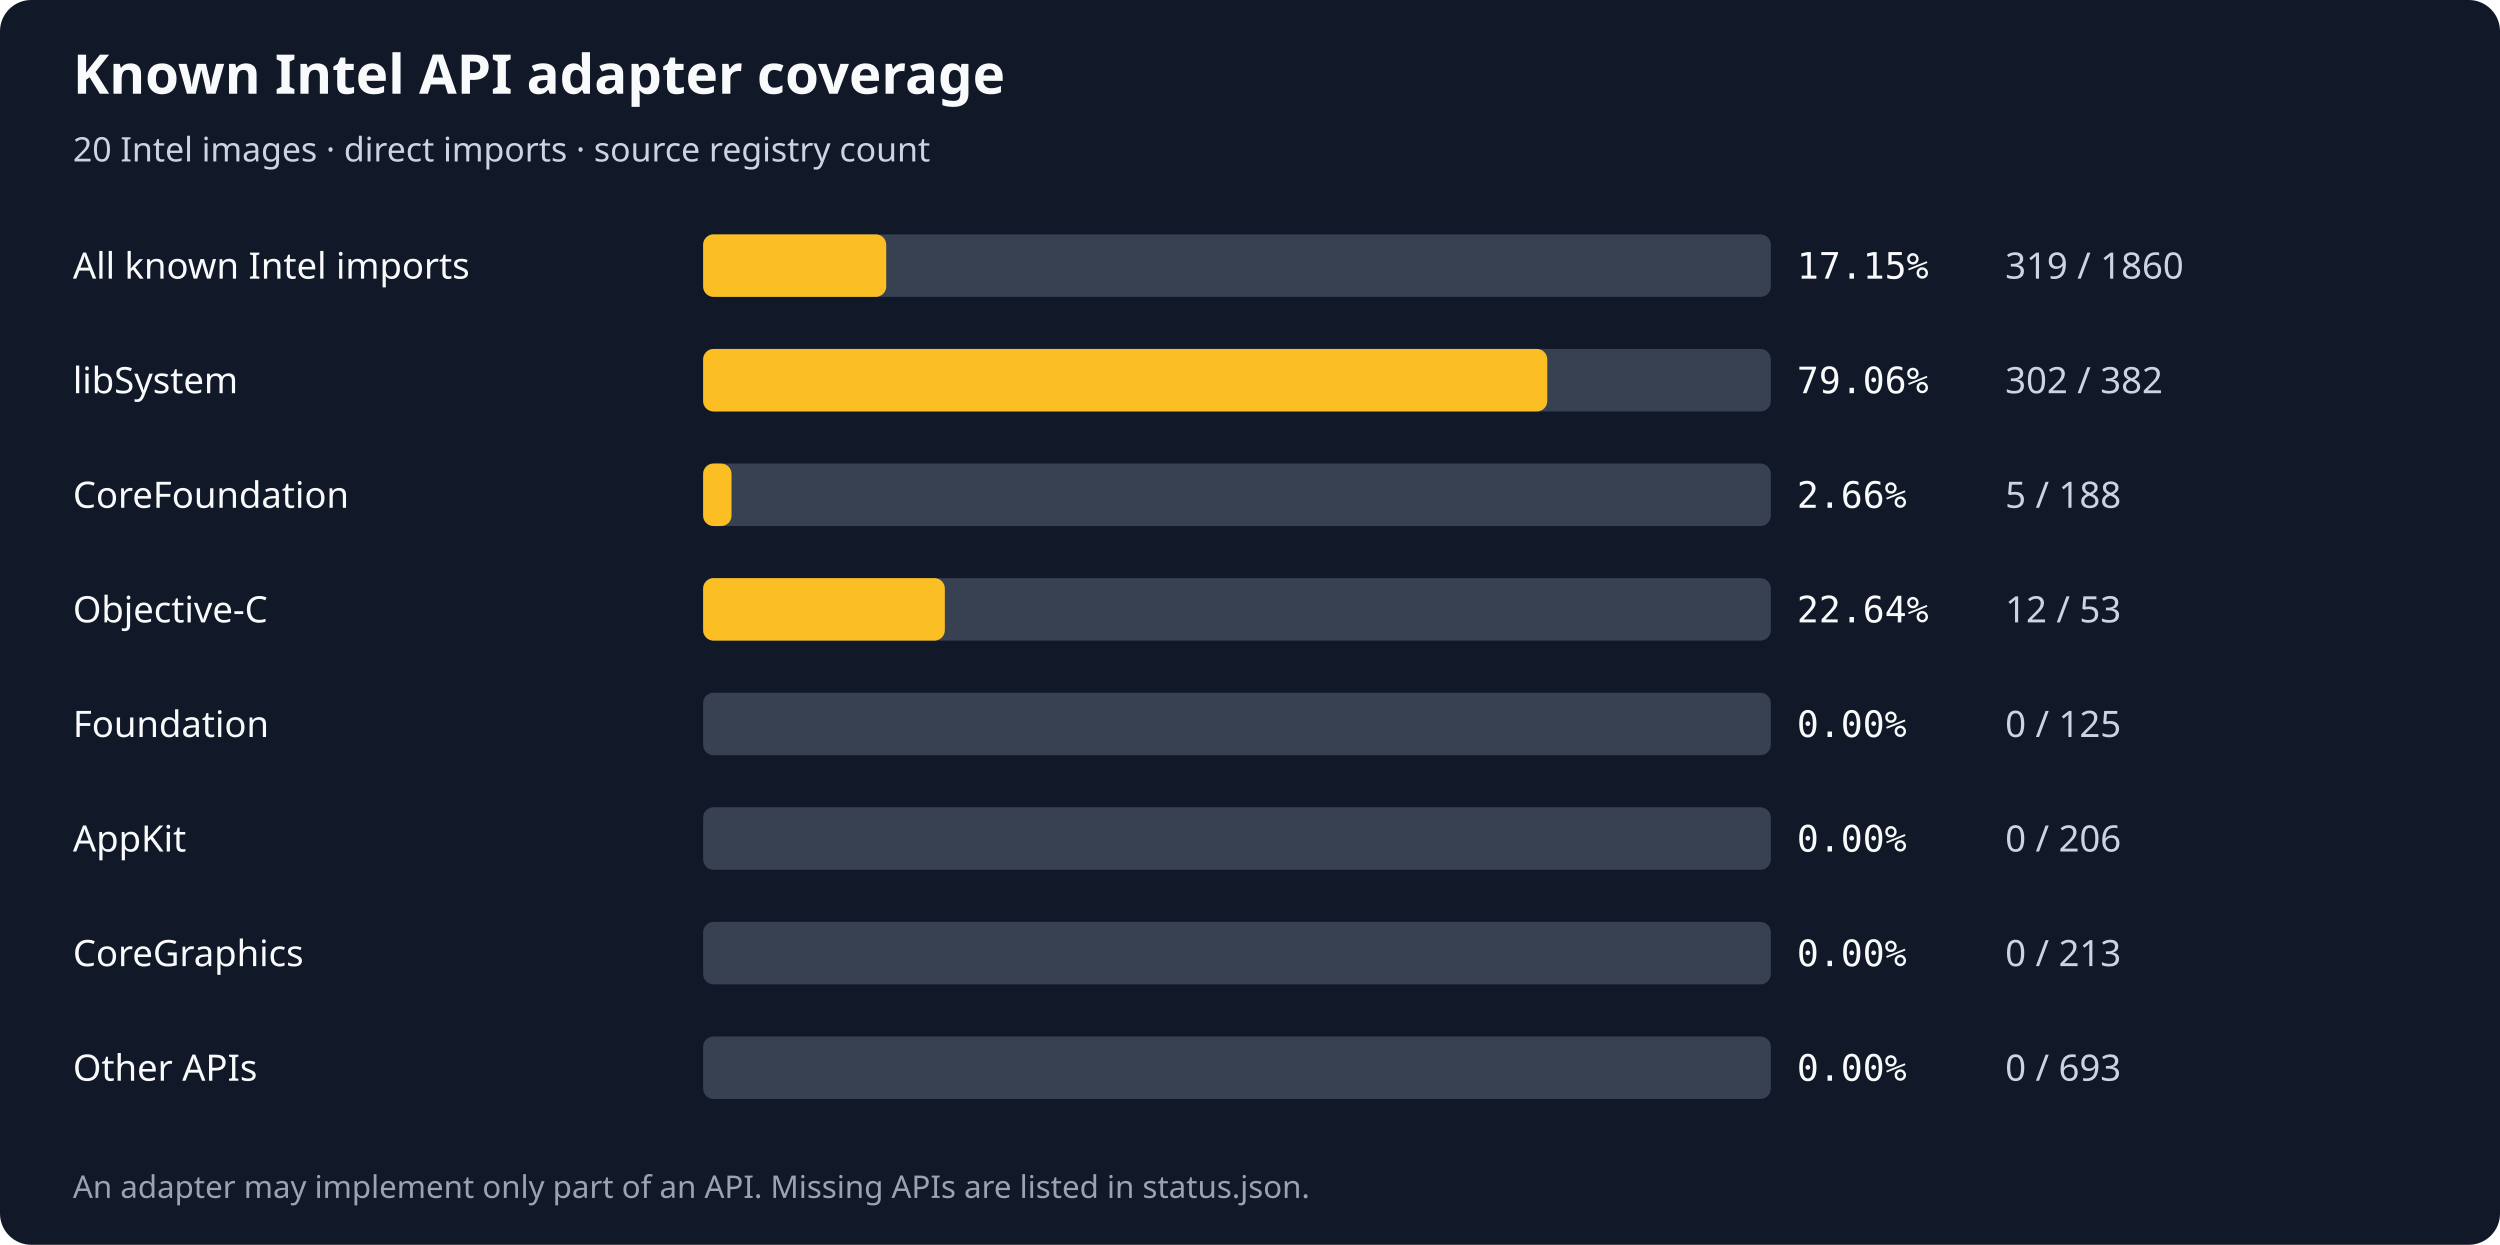
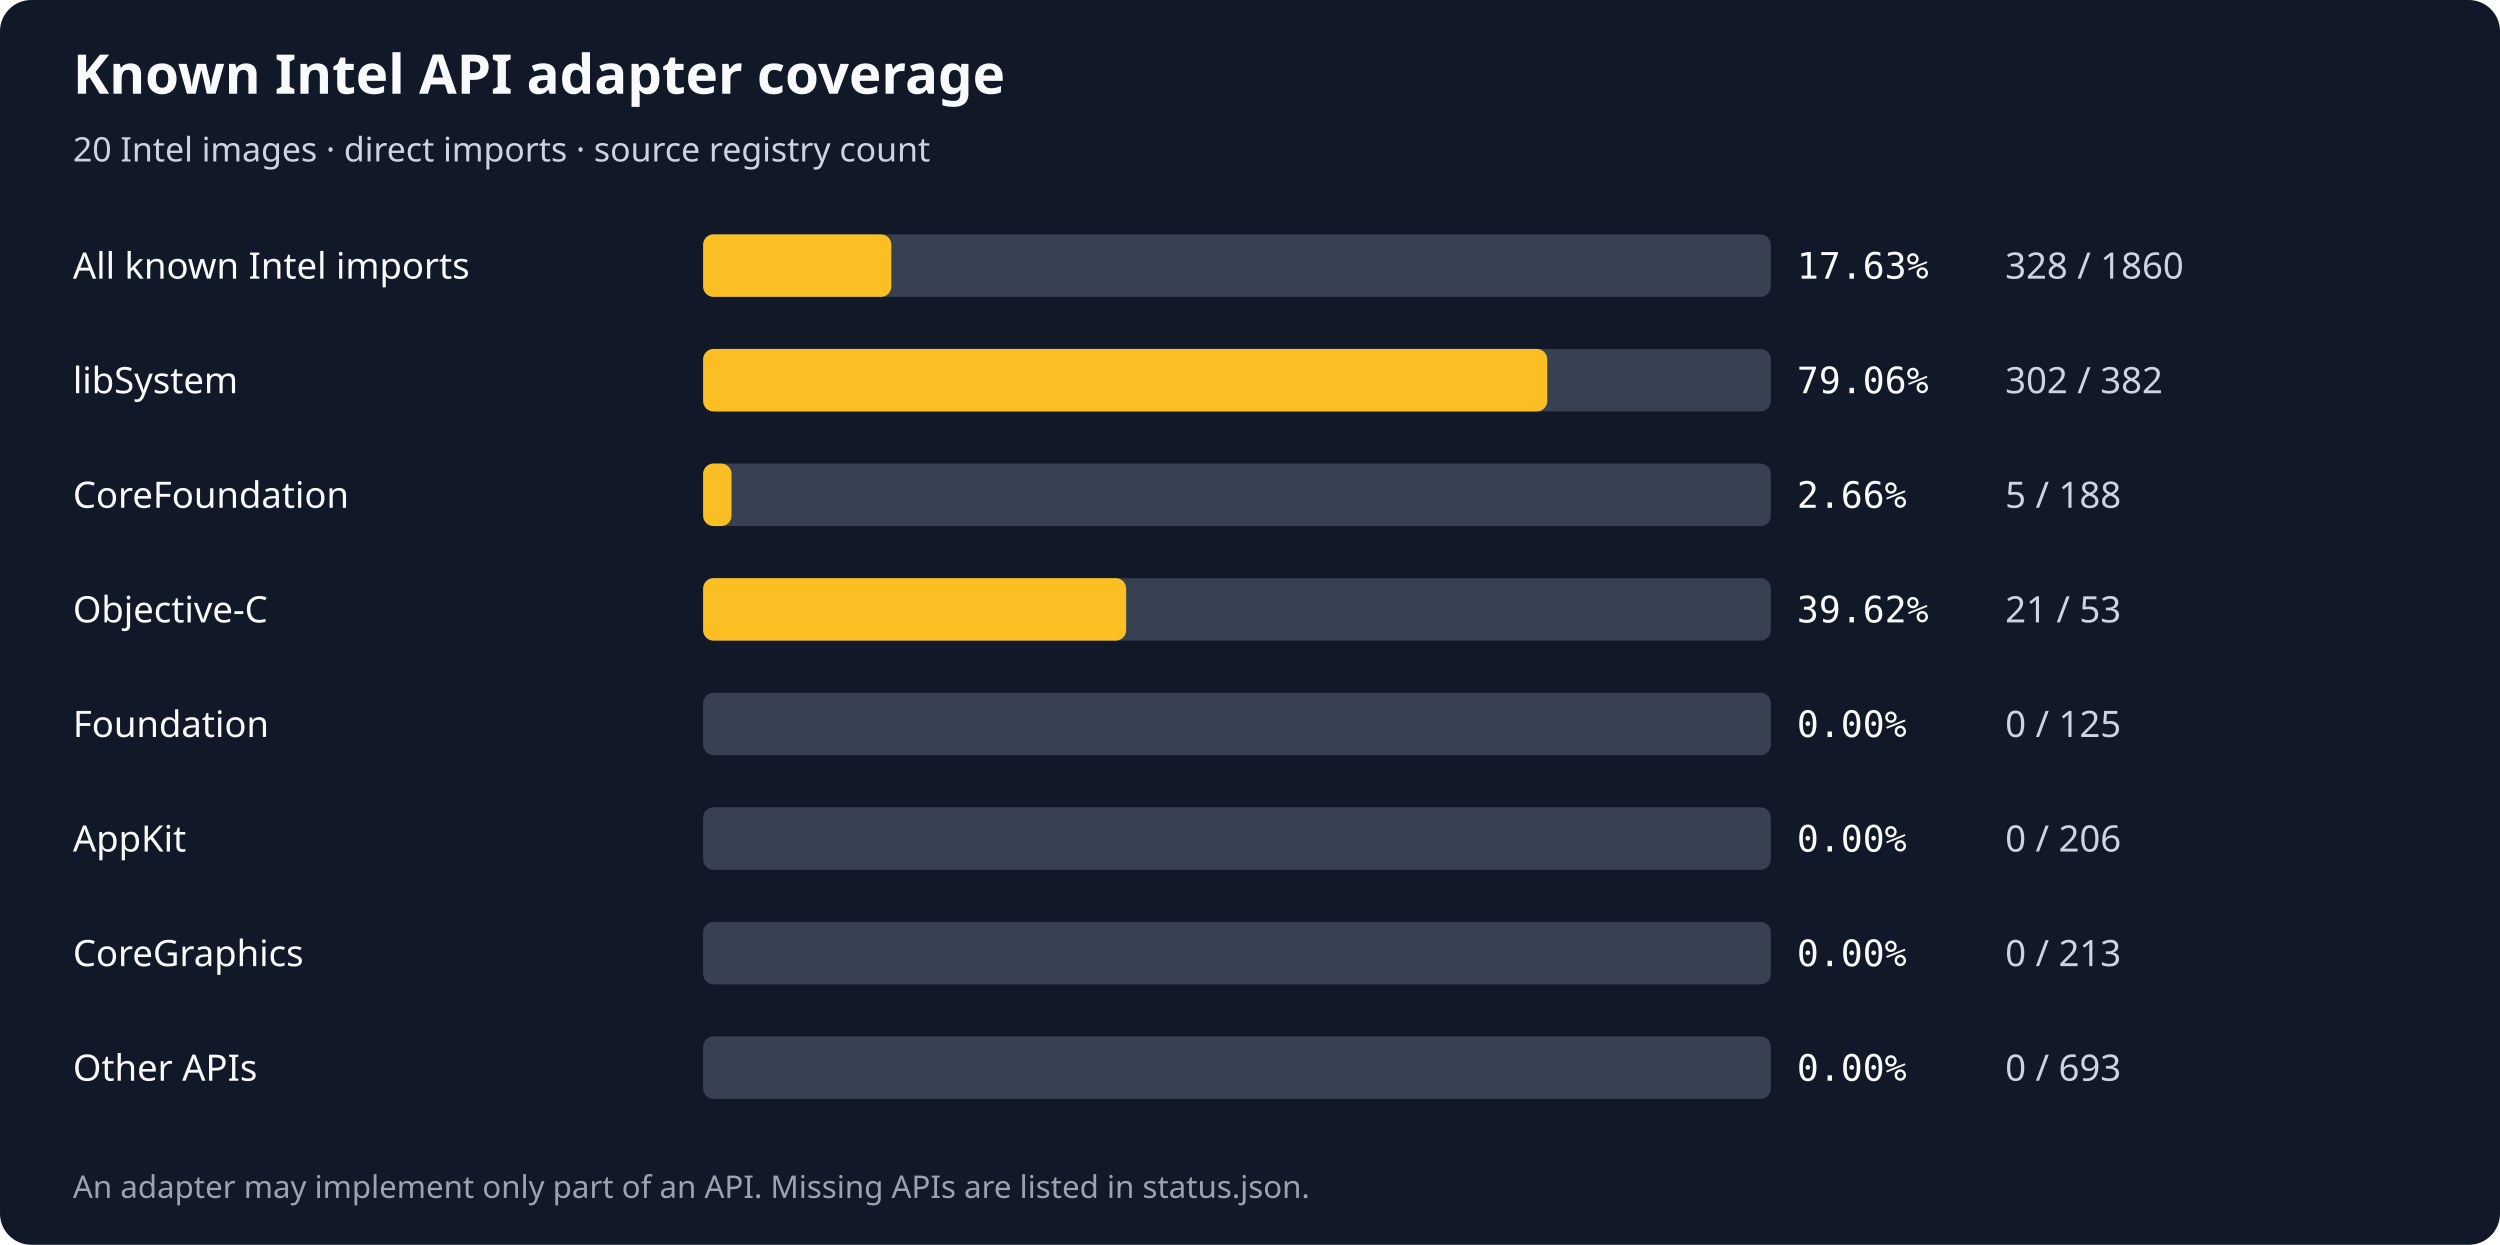
<svg xmlns="http://www.w3.org/2000/svg" width="960" height="478" viewBox="0 0 960 478" role="img" aria-labelledby="title desc">
  <rect width="960" height="478" rx="12" fill="#111827" />
  <g font-family="sans-serif" fill="#f9fafb">
    <text x="28" y="36" font-size="21" font-weight="600">Known Intel API adapter coverage</text>
    <text x="28" y="62" font-size="13" fill="#cbd5e1">20 Intel images · direct imports · source registry count</text>
    <text x="28" y="107" font-size="14">All known Intel imports</text>
    <rect x="270" y="90" width="410" height="24" rx="4" fill="#374151" />
-     <rect x="270" y="90" width="70.31" height="24" rx="4" fill="#fbbf24" />
-     <text x="690" y="107" font-size="14" font-family="monospace">17.15%</text>
-     <text x="770" y="107" font-size="14" fill="#cbd5e1">319 / 1860</text>
+     <rect x="270" y="90" width="72.28" height="24" rx="4" fill="#fbbf24" />
+     <text x="690" y="107" font-size="14" font-family="monospace">17.63%</text>
+     <text x="770" y="107" font-size="14" fill="#cbd5e1">328 / 1860</text>
    <text x="28" y="151" font-size="14">libSystem</text>
    <rect x="270" y="134" width="410" height="24" rx="4" fill="#374151" />
    <rect x="270" y="134" width="324.15" height="24" rx="4" fill="#fbbf24" />
    <text x="690" y="151" font-size="14" font-family="monospace">79.06%</text>
    <text x="770" y="151" font-size="14" fill="#cbd5e1">302 / 382</text>
    <text x="28" y="195" font-size="14">CoreFoundation</text>
    <rect x="270" y="178" width="410" height="24" rx="4" fill="#374151" />
    <rect x="270" y="178" width="10.91" height="24" rx="4" fill="#fbbf24" />
    <text x="690" y="195" font-size="14" font-family="monospace">2.66%</text>
    <text x="770" y="195" font-size="14" fill="#cbd5e1">5 / 188</text>
    <text x="28" y="239" font-size="14">Objective-C</text>
    <rect x="270" y="222" width="410" height="24" rx="4" fill="#374151" />
-     <rect x="270" y="222" width="92.82" height="24" rx="4" fill="#fbbf24" />
-     <text x="690" y="239" font-size="14" font-family="monospace">22.64%</text>
-     <text x="770" y="239" font-size="14" fill="#cbd5e1">12 / 53</text>
+     <rect x="270" y="222" width="162.44" height="24" rx="4" fill="#fbbf24" />
+     <text x="690" y="239" font-size="14" font-family="monospace">39.62%</text>
+     <text x="770" y="239" font-size="14" fill="#cbd5e1">21 / 53</text>
    <text x="28" y="283" font-size="14">Foundation</text>
    <rect x="270" y="266" width="410" height="24" rx="4" fill="#374151" />
    <rect x="270" y="266" width="0.00" height="24" rx="4" fill="#64748b" />
    <text x="690" y="283" font-size="14" font-family="monospace">0.00%</text>
    <text x="770" y="283" font-size="14" fill="#cbd5e1">0 / 125</text>
    <text x="28" y="327" font-size="14">AppKit</text>
    <rect x="270" y="310" width="410" height="24" rx="4" fill="#374151" />
    <rect x="270" y="310" width="0.00" height="24" rx="4" fill="#64748b" />
    <text x="690" y="327" font-size="14" font-family="monospace">0.00%</text>
    <text x="770" y="327" font-size="14" fill="#cbd5e1">0 / 206</text>
    <text x="28" y="371" font-size="14">CoreGraphics</text>
    <rect x="270" y="354" width="410" height="24" rx="4" fill="#374151" />
    <rect x="270" y="354" width="0.00" height="24" rx="4" fill="#64748b" />
    <text x="690" y="371" font-size="14" font-family="monospace">0.00%</text>
    <text x="770" y="371" font-size="14" fill="#cbd5e1">0 / 213</text>
    <text x="28" y="415" font-size="14">Other APIs</text>
    <rect x="270" y="398" width="410" height="24" rx="4" fill="#374151" />
    <rect x="270" y="398" width="0.00" height="24" rx="4" fill="#64748b" />
    <text x="690" y="415" font-size="14" font-family="monospace">0.00%</text>
    <text x="770" y="415" font-size="14" fill="#cbd5e1">0 / 693</text>
    <text x="28" y="460" font-size="12" fill="#9ca3af">An adapter may implement only part of an API. Missing APIs are listed in status.json.</text>
  </g>
</svg>
